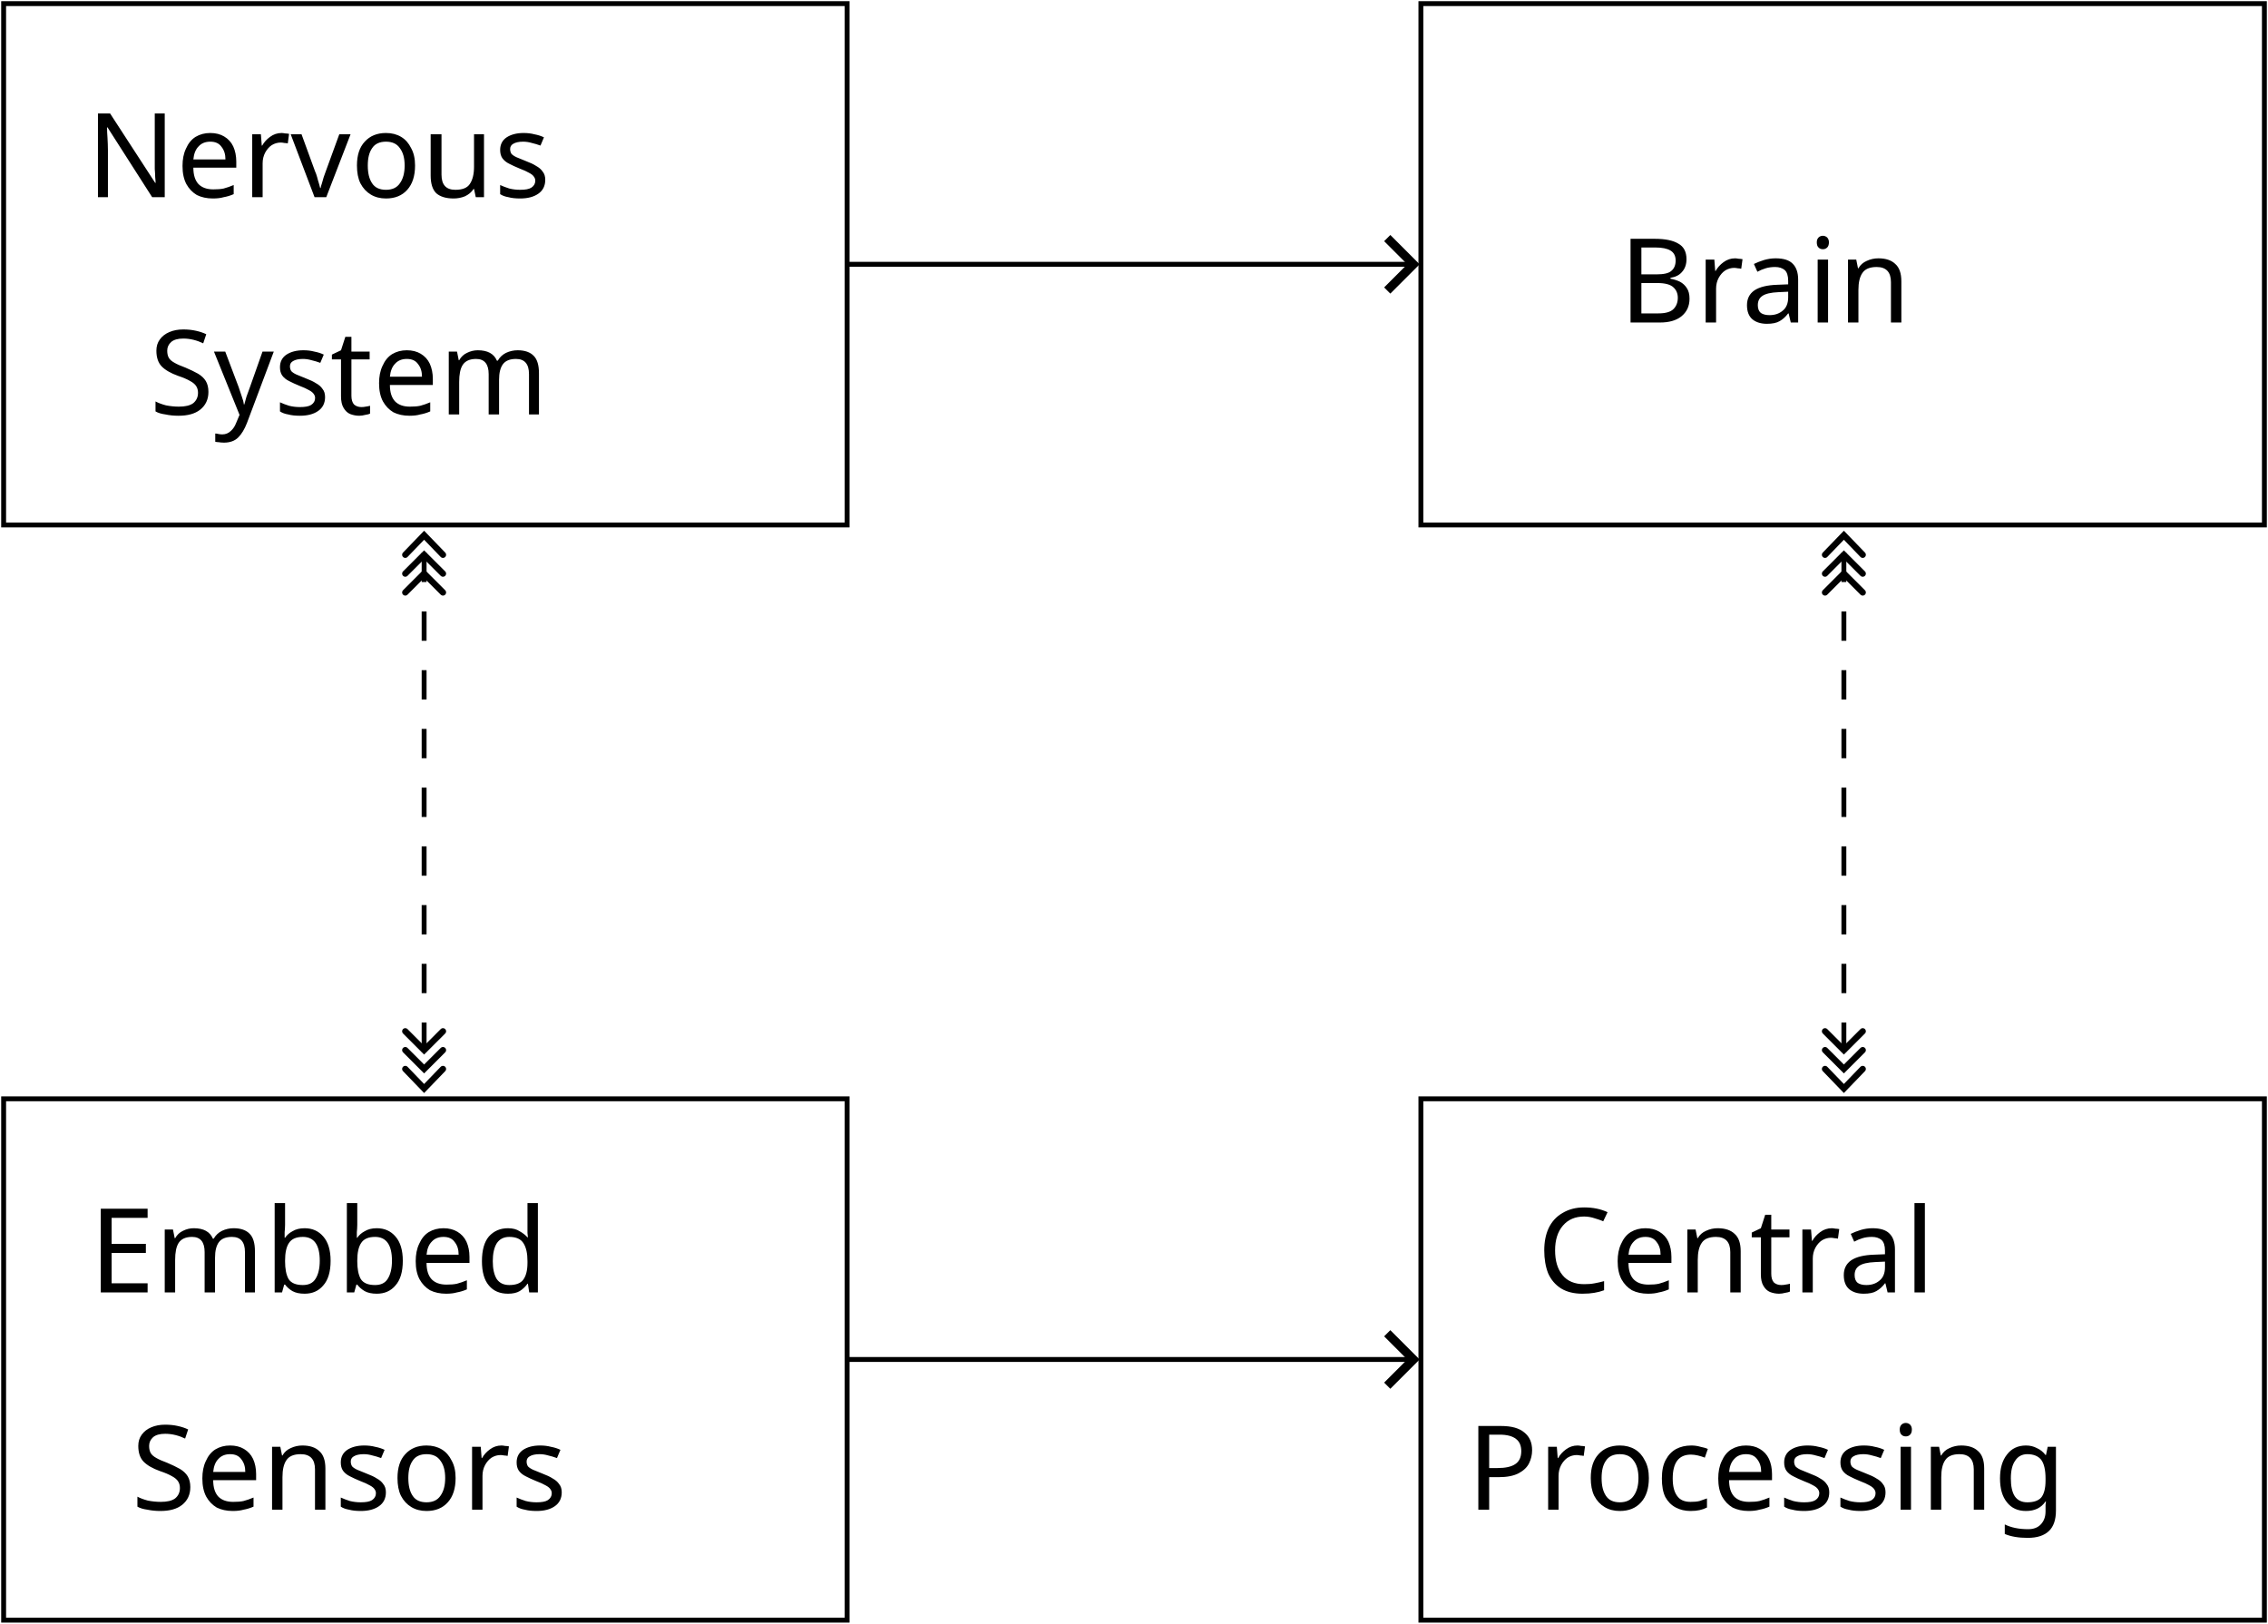
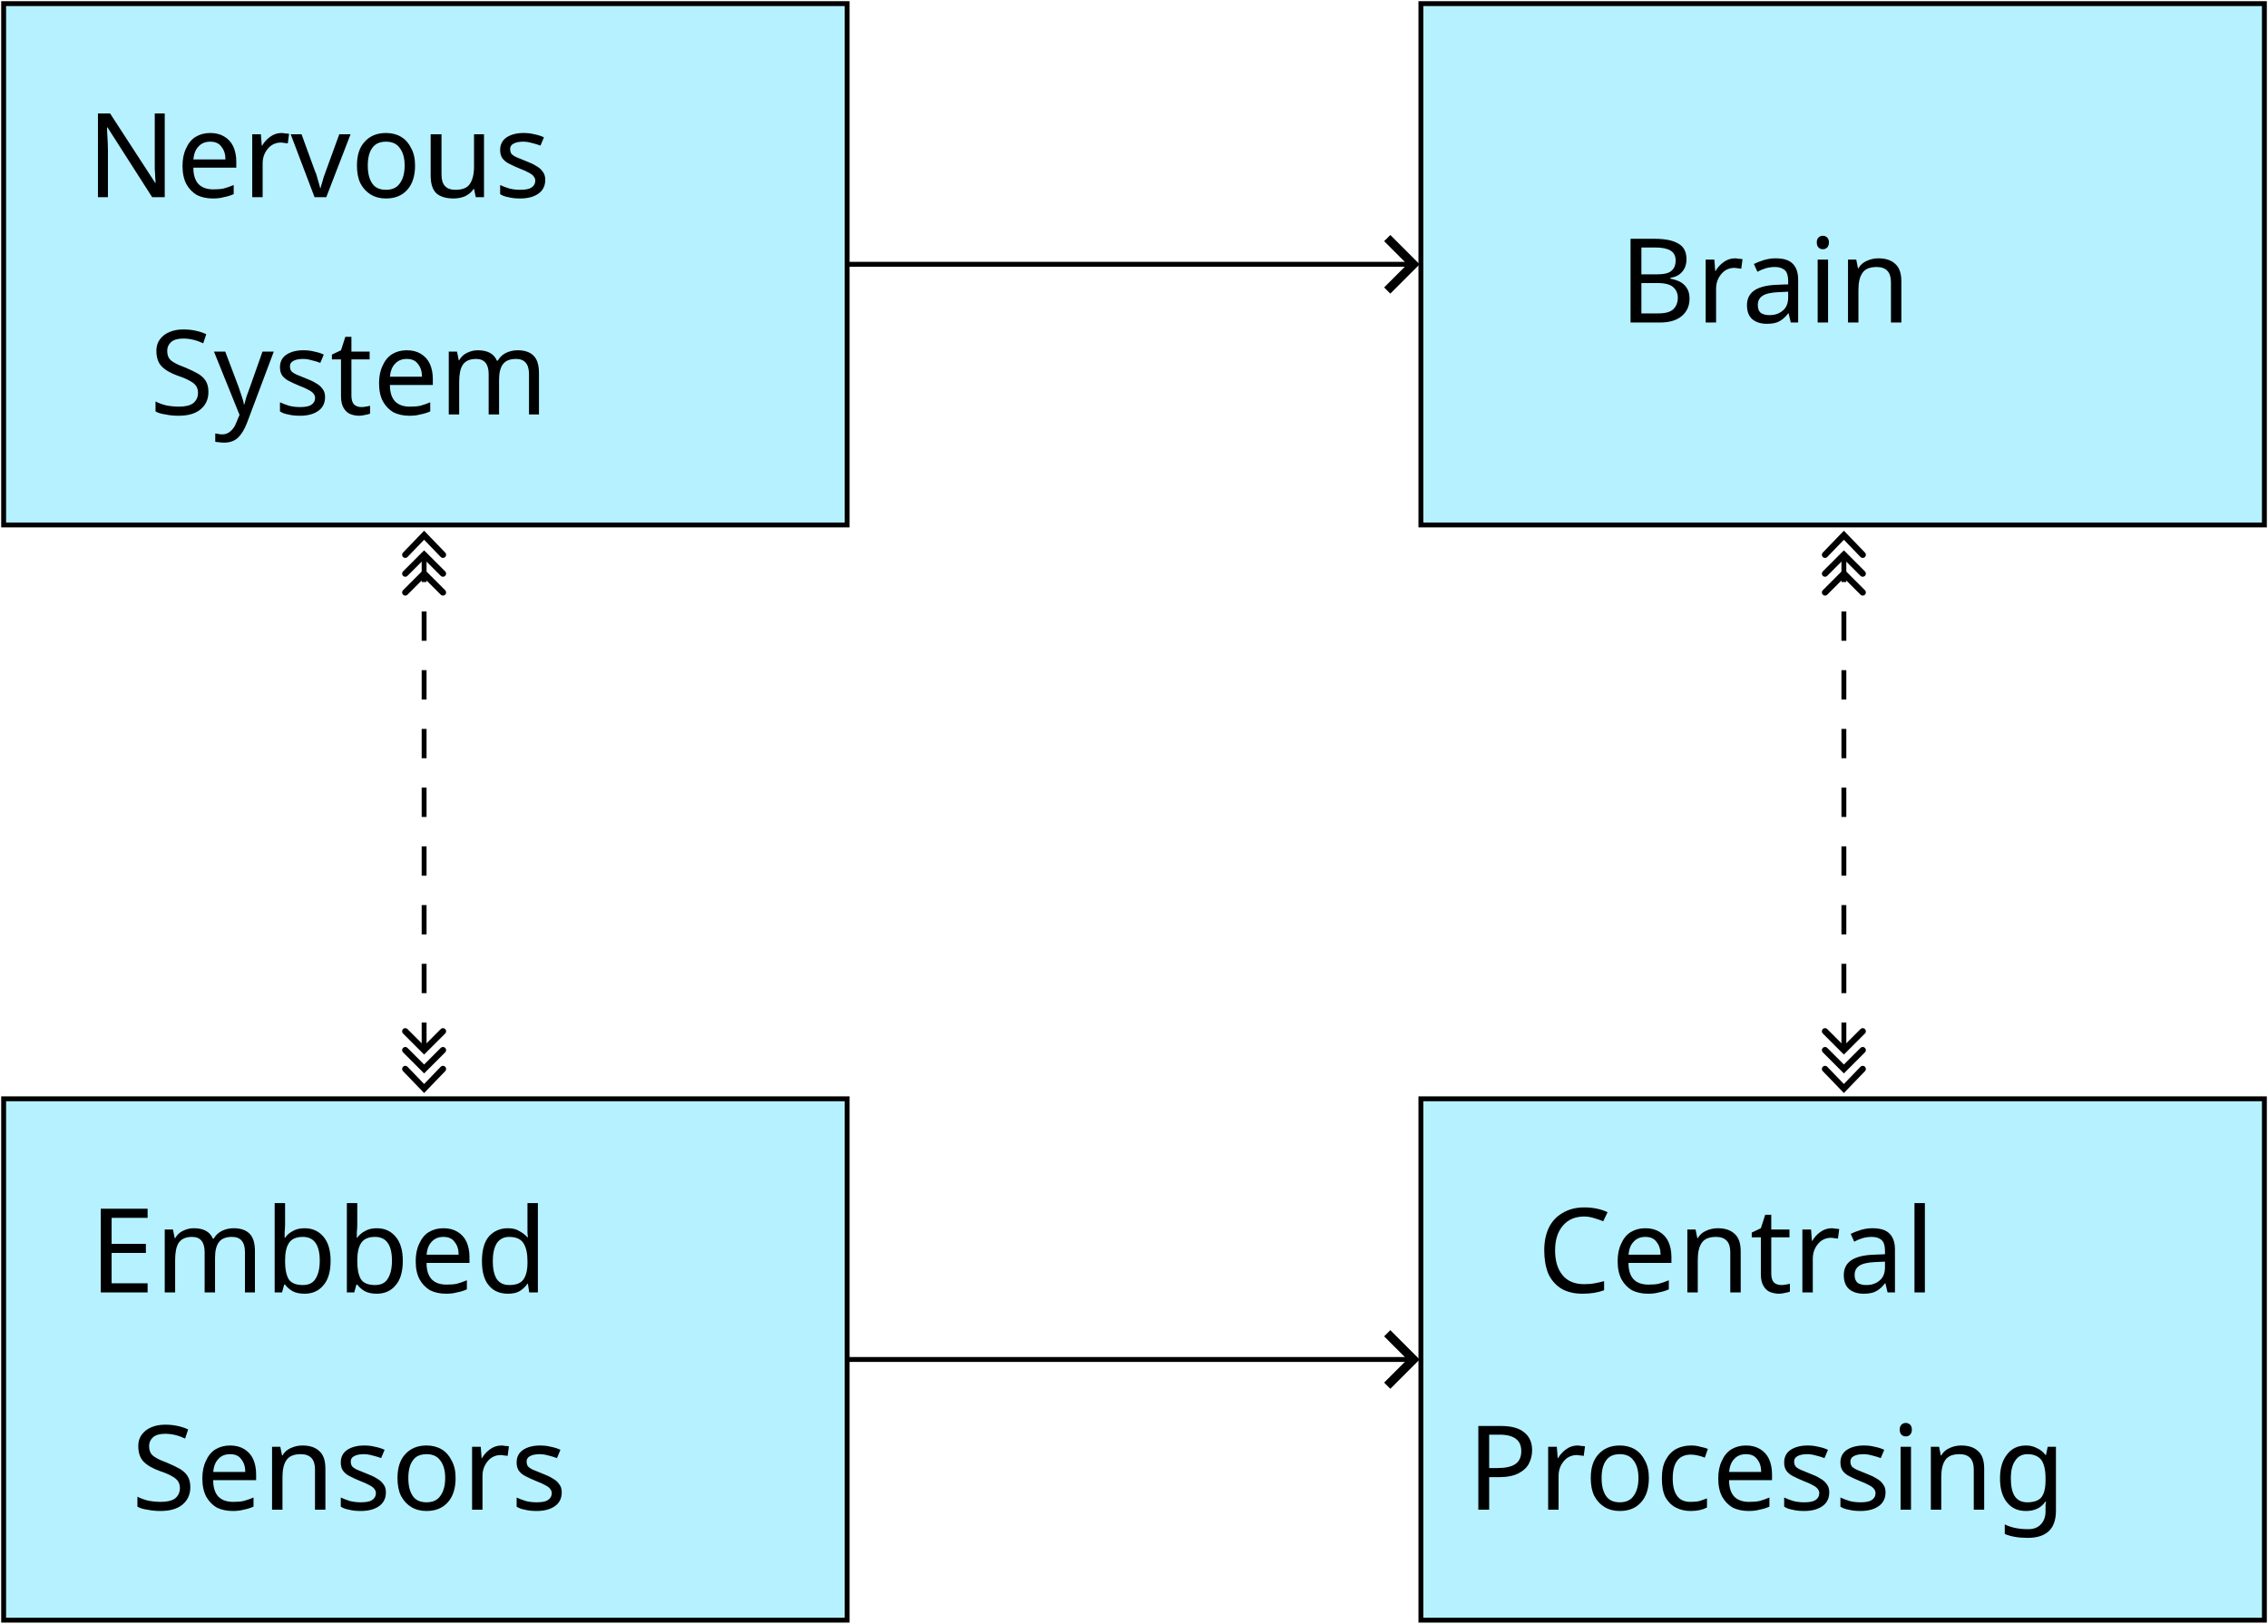
<svg xmlns="http://www.w3.org/2000/svg" xmlns:xlink="http://www.w3.org/1999/xlink" width="81.721mm" height="58.503mm" viewBox="0 0 81.721 58.503" version="1.1" id="svg5">
  <defs id="defs2">
+     <linearGradient id="linearGradient2979">
+       <stop style="stop-color:#e5e5e5;stop-opacity:1;" offset="0" id="stop2975" />
+       <stop style="stop-color:#b2b2b2;stop-opacity:1;" offset="1" id="stop2977" />
+     </linearGradient>
    <marker style="overflow:visible" id="Tail" refX="0" refY="0" orient="auto-start-reverse" markerWidth="15" markerHeight="9" viewBox="0 0 10.33 7" preserveAspectRatio="xMidYMid">
      <path id="tail" style="fill:none;fill-rule:evenodd;stroke:context-stroke;stroke-width:1;stroke-linecap:round" d="M -0.33,-3 2.78,0 -0.33,3 M -3.33,-3 -0.33,0 -3.33,3 m -3,0 3,-3 -3,-3" />
    </marker>
    <marker style="overflow:visible" id="Arrow1" refX="0" refY="0" orient="auto-start-reverse" markerWidth="8" markerHeight="12" viewBox="0 0 4.061 6.707" preserveAspectRatio="xMidYMid">
      <path style="fill:none;stroke:context-stroke;stroke-width:1;stroke-linecap:butt" d="M 3,-3 0,0 3,3" id="path5057" transform="rotate(180,0.125,0)" />
    </marker>
-     <color-profile name="Tela-embutida" xlink:href="../../../../.local/share/icc/edid-160067e8f544956d1cb3d616a4927506.icc" id="color-profile1272" />
+     <color-profile name="Tela-embutida" xlink:href="../../../../.local/share/icc/edid-160067e8f544956d1cb3d616a4927506.icc" id="color-profile1562" />
+     <radialGradient xlink:href="#linearGradient2979" id="radialGradient2825-3" cx="126.381" cy="84.137" fx="126.381" fy="84.137" r="15.285" gradientTransform="matrix(1,0,0,0.620238,0,31.95198)" gradientUnits="userSpaceOnUse" />
+     <radialGradient xlink:href="#linearGradient2979" id="radialGradient2825-35" cx="126.381" cy="84.137" fx="126.381" fy="84.137" r="15.285" gradientTransform="matrix(1,0,0,0.620238,0,31.95198)" gradientUnits="userSpaceOnUse" />
+     <radialGradient xlink:href="#linearGradient2979" id="radialGradient2825-1" cx="126.381" cy="84.137" fx="126.381" fy="84.137" r="15.285" gradientTransform="matrix(1,0,0,0.620238,0,31.95198)" gradientUnits="userSpaceOnUse" />
  </defs>
-   <g id="layer1" transform="translate(-59.98611,-74.6145)" />
+   <g id="layer1" transform="translate(-59.98611,-74.6145)" style="fill:#d7eef4" />
  <g id="layer1-3" transform="translate(-1.170559,-74.6145)" />
  <g id="layer2" transform="translate(-59.98611,-74.6145)">
-     <rect style="fill:none;stroke:#000000;stroke-width:0.176;stroke-dasharray:none;paint-order:markers fill stroke" id="rect329" width="30.393" height="18.784" x="60.117" y="74.745" />
+     <rect style="fill:#b5f1ff;fill-opacity:1;stroke:#000000;stroke-width:0.176;stroke-dasharray:none;paint-order:markers fill stroke;font-variation-settings:normal;opacity:1;vector-effect:none;stroke-linecap:butt;stroke-linejoin:miter;stroke-miterlimit:4;stroke-dashoffset:0;stroke-opacity:1;-inkscape-stroke:none;stop-color:#000000;stop-opacity:1;fill-rule:evenodd" id="rect329" width="30.393" height="18.784" x="60.117" y="74.745" />
    <text xml:space="preserve" style="font-size:4.233px;font-family:NewComputerModern;-inkscape-font-specification:NewComputerModern;text-align:center;text-anchor:middle;fill:none;stroke:#000000;stroke-width:0.261;paint-order:markers fill stroke" x="75.316" y="81.72" id="text599">
      <tspan id="tspan597" style="fill:#000000;stroke:none;stroke-width:0.261;font-size:4.233px" x="75.316" y="81.72">Nervous</tspan>
      <tspan style="fill:#000000;stroke:none;stroke-width:0.261;font-size:4.233px" x="75.316" y="89.548" id="tspan651">System</tspan>
    </text>
-     <rect style="fill:none;stroke:#000000;stroke-width:0.176;stroke-dasharray:none;paint-order:markers fill stroke" id="rect329-2" width="30.393" height="18.784" x="111.184" y="74.745" />
+     <rect style="fill:#b5f1ff;stroke:#000000;stroke-width:0.176;stroke-dasharray:none;paint-order:markers fill stroke;fill-opacity:1;fill-rule:evenodd" id="rect329-2" width="30.393" height="18.784" x="111.184" y="74.745" />
    <text xml:space="preserve" style="font-size:4.233px;font-family:NewComputerModern;-inkscape-font-specification:NewComputerModern;text-align:center;text-anchor:middle;fill:none;stroke:#000000;stroke-width:0.261;paint-order:markers fill stroke" x="126.334" y="86.238" id="text599-6">
      <tspan style="fill:#000000;stroke:none;stroke-width:0.261;font-size:4.233px" x="126.334" y="86.238" id="tspan651-8">Brain</tspan>
    </text>
-     <rect style="fill:none;stroke:#000000;stroke-width:0.176;stroke-dasharray:none;paint-order:markers fill stroke" id="rect329-9" width="30.393" height="18.784" x="60.117" y="114.204" />
+     <rect style="fill:#b5f1ff;stroke:#000000;stroke-width:0.176;stroke-dasharray:none;paint-order:markers fill stroke;fill-opacity:1;font-variation-settings:normal;opacity:1;vector-effect:none;stroke-linecap:butt;stroke-linejoin:miter;stroke-miterlimit:4;stroke-dashoffset:0;stroke-opacity:1;-inkscape-stroke:none;stop-color:#000000;stop-opacity:1;fill-rule:evenodd" id="rect329-9" width="30.393" height="18.784" x="60.117" y="114.204" />
    <text xml:space="preserve" style="font-size:4.233px;font-family:NewComputerModern;-inkscape-font-specification:NewComputerModern;text-align:center;text-anchor:middle;fill:none;stroke:#000000;stroke-width:0.261;paint-order:markers fill stroke" x="75.316" y="121.178" id="text599-2">
      <tspan style="fill:#000000;stroke:none;stroke-width:0.261;font-size:4.233px" x="75.316" y="121.178" id="tspan651-2">Embbed</tspan>
      <tspan style="fill:#000000;stroke:none;stroke-width:0.261;font-size:4.233px" x="75.316" y="129.006" id="tspan872">Sensors</tspan>
    </text>
-     <rect style="fill:none;stroke:#000000;stroke-width:0.176;stroke-dasharray:none;paint-order:markers fill stroke" id="rect329-7" width="30.393" height="18.784" x="111.184" y="114.204" />
+     <rect style="fill:#b5f1ff;stroke:#000000;stroke-width:0.176;stroke-dasharray:none;paint-order:markers fill stroke;fill-opacity:1;font-variation-settings:normal;opacity:1;vector-effect:none;stroke-linecap:butt;stroke-linejoin:miter;stroke-miterlimit:4;stroke-dashoffset:0;stroke-opacity:1;-inkscape-stroke:none;stop-color:#000000;stop-opacity:1;fill-rule:evenodd" id="rect329-7" width="30.393" height="18.784" x="111.184" y="114.204" />
    <text xml:space="preserve" style="font-size:4.233px;font-family:NewComputerModern;-inkscape-font-specification:NewComputerModern;text-align:center;text-anchor:middle;fill:none;stroke:#000000;stroke-width:0.261;paint-order:markers fill stroke" x="126.384" y="121.178" id="text599-5">
      <tspan style="fill:#000000;stroke:none;stroke-width:0.261;font-size:4.233px" x="126.384" y="121.178" id="tspan651-22">Central</tspan>
      <tspan style="fill:#000000;stroke:none;stroke-width:0.261;font-size:4.233px" x="126.384" y="129.006" id="tspan876">Processing</tspan>
    </text>
    <path style="fill:#000000;stroke:#000000;stroke-width:0.176;stroke-dasharray:none;marker-end:url(#Arrow1);paint-order:markers fill stroke" d="m 90.509,84.137 c 6.776,0 13.553,0 20.328,0" id="path969" />
    <path style="fill:#000000;stroke:#000000;stroke-width:0.176;stroke-dasharray:none;marker-end:url(#Arrow1);paint-order:markers fill stroke" d="m 90.509,123.596 c 6.776,0 13.552,0 20.328,0" id="path973" />
    <path style="fill:#000000;stroke:#000000;stroke-width:0.176;stroke-dasharray:1.058,1.058;stroke-dashoffset:0;marker-start:url(#Tail);marker-end:url(#Tail);paint-order:markers fill stroke" d="m 75.268,94.528 c 0,6.226 0,12.451 0,18.676" id="path1842" />
    <path style="fill:#000000;stroke:#000000;stroke-width:0.176;stroke-dasharray:1.058,1.058;stroke-dashoffset:0;marker-start:url(#Tail);marker-end:url(#Tail);paint-order:markers fill stroke" d="m 126.425,94.528 c 0,6.226 0,12.451 0,18.676" id="path1852" />
  </g>
</svg>
